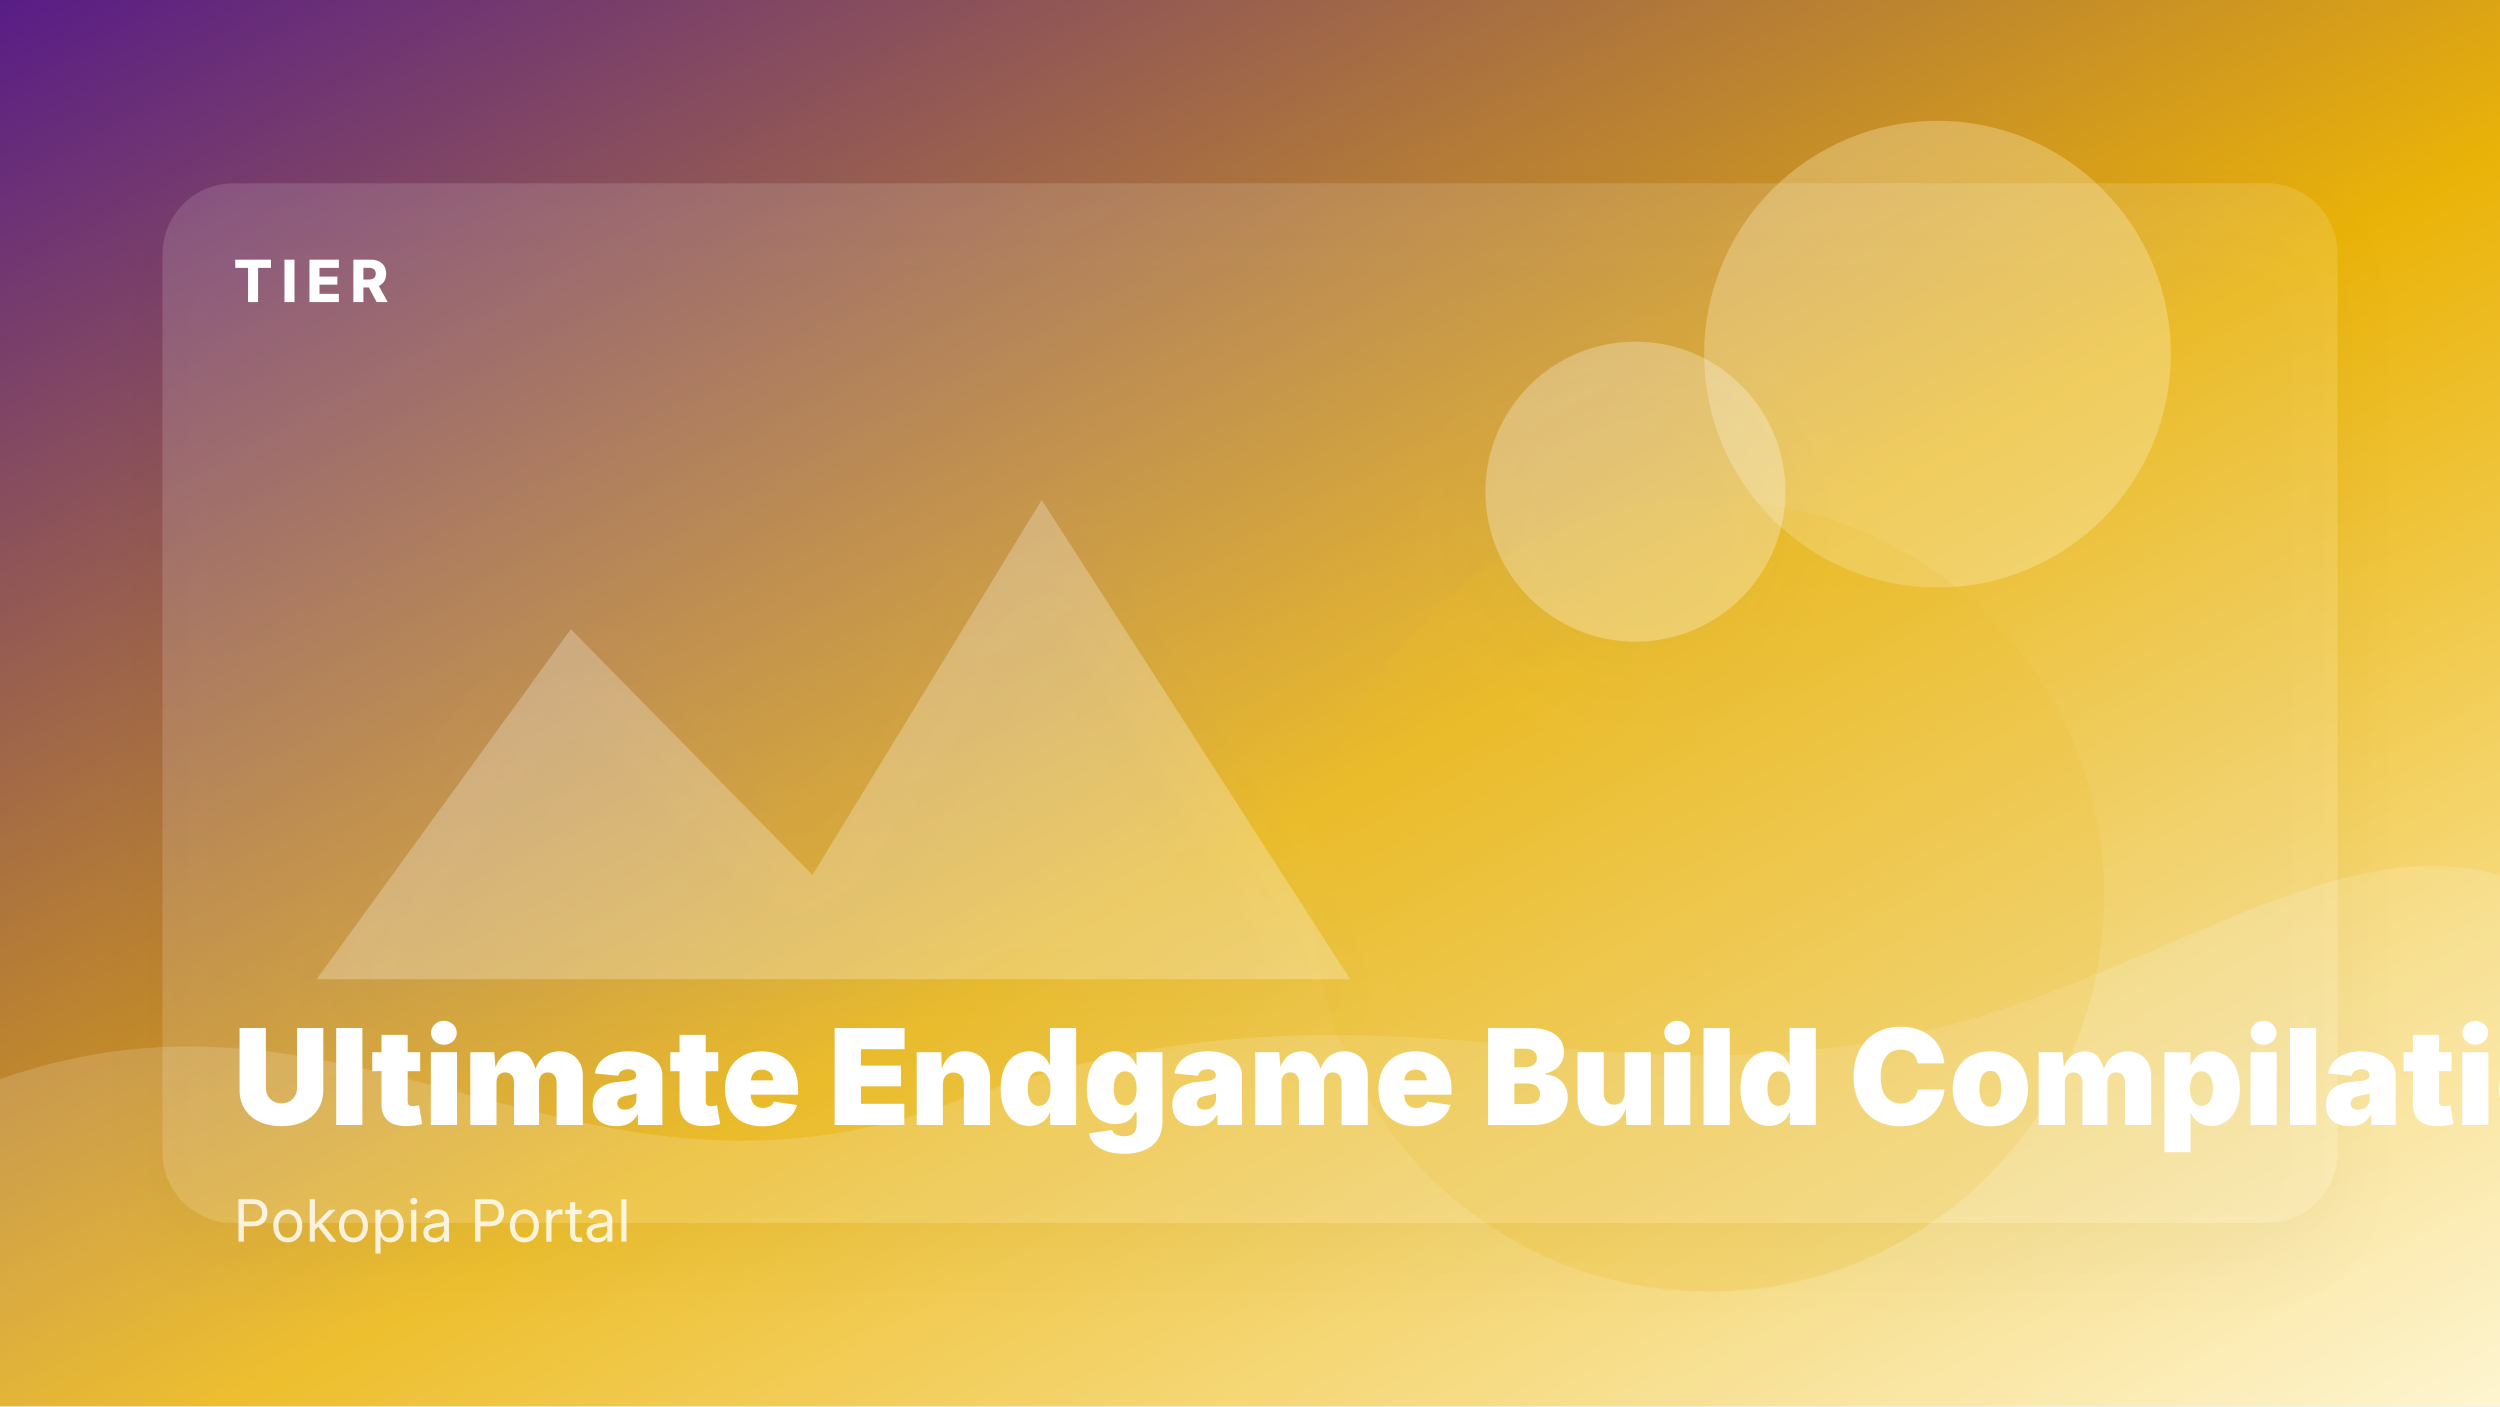
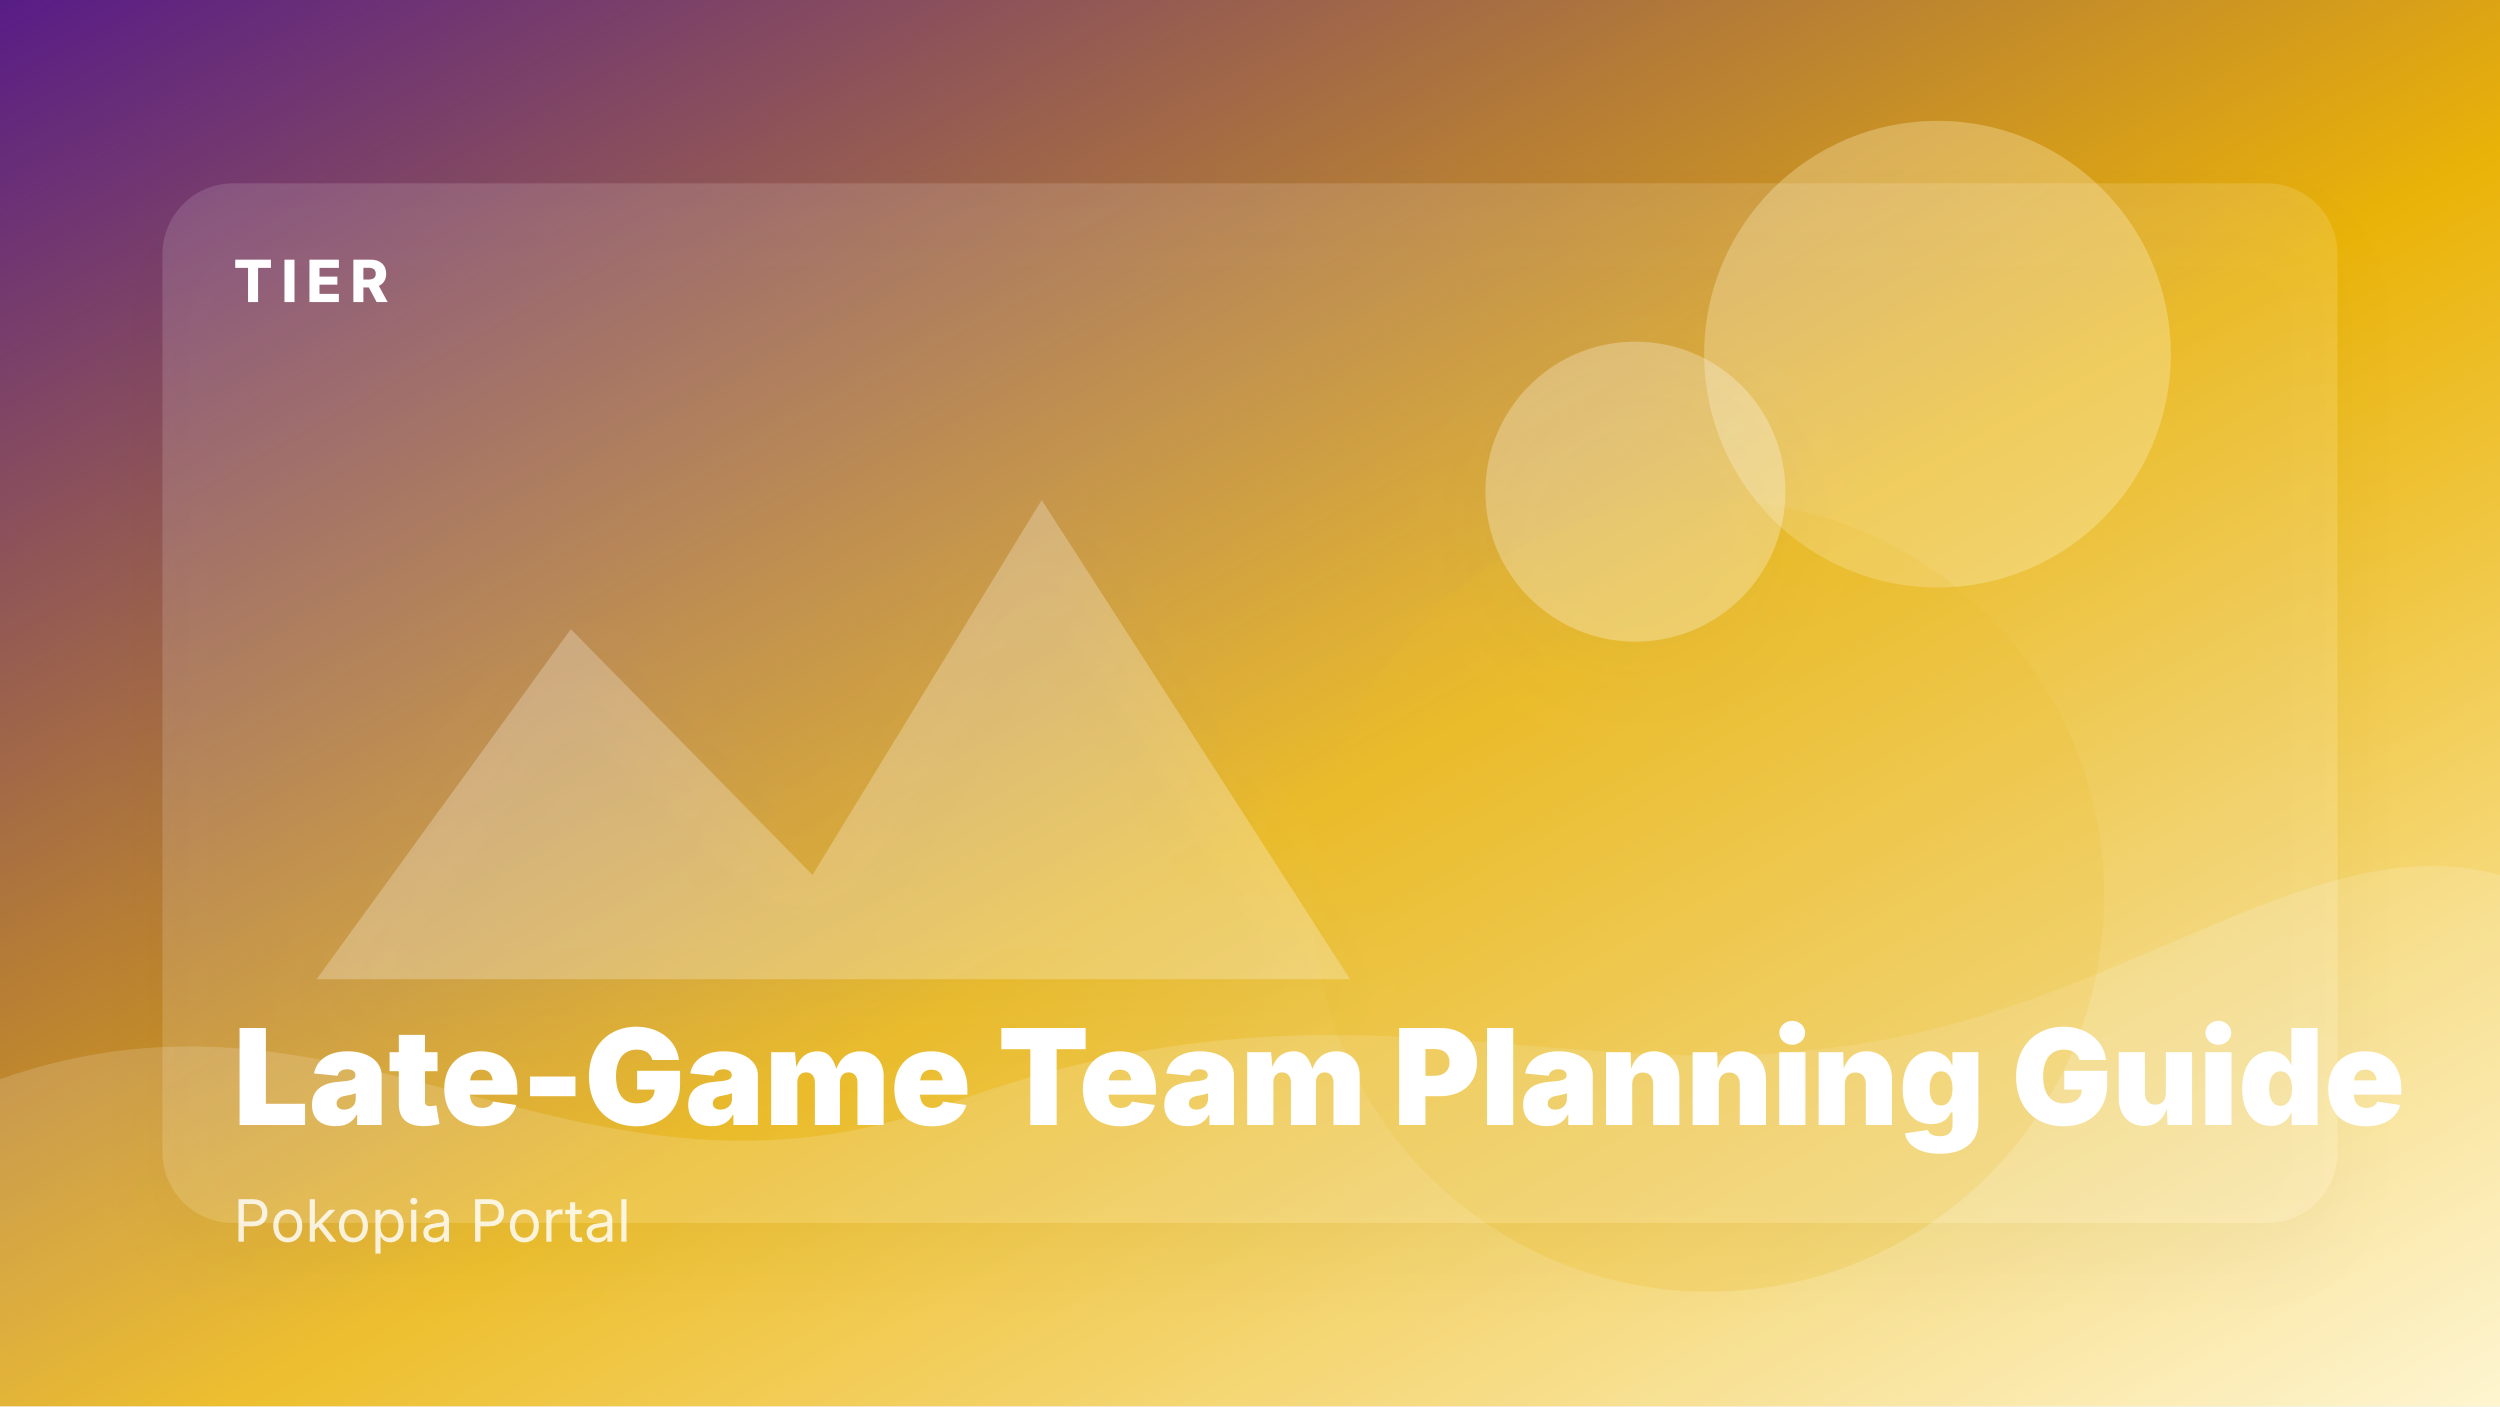
- <svg xmlns="http://www.w3.org/2000/svg" width="1200" height="675" viewBox="0 0 1200 675" role="img" aria-label="Ultimate Endgame Build Compilation">
+ <svg xmlns="http://www.w3.org/2000/svg" width="1200" height="675" viewBox="0 0 1200 675" role="img" aria-label="Late-Game Team Planning Guide">
  <defs>
    <linearGradient id="bg" x1="0" y1="0" x2="1" y2="1">
      <stop offset="0" stop-color="#581c87" />
      <stop offset=".55" stop-color="#eab308" />
      <stop offset="1" stop-color="#fef3c7" />
    </linearGradient>
    <filter id="soft" x="-20%" y="-20%" width="140%" height="140%">
      <feDropShadow dx="0" dy="18" stdDeviation="18" flood-color="#000" flood-opacity=".22" />
    </filter>
  </defs>
  <rect width="1200" height="675" fill="url(#bg)" />
  <path d="M0 518 C170 458 278 594 455 530 C658 456 760 535 928 494 C1040 466 1120 398 1200 420 L1200 675 L0 675Z" fill="#ffffff" opacity=".16" />
  <circle cx="930" cy="170" r="112" fill="#fef3c7" opacity=".32" />
  <circle cx="820" cy="430" r="190" fill="#eab308" opacity=".18" />
  <g filter="url(#soft)">
    <rect x="78" y="88" width="1044" height="499" rx="34" fill="#ffffff" opacity=".13" />
    <path d="M152 470 L274 302 L390 420 L500 240 L648 470Z" fill="#ffffff" opacity=".26" />
    <circle cx="785" cy="236" r="72" fill="#ffffff" opacity=".28" />
  </g>
  <text x="112" y="145" fill="#fff" font-family="Inter,Segoe UI,Arial,sans-serif" font-size="28" font-weight="800" letter-spacing="4">TIER</text>
-   <text x="112" y="540" fill="#fff" font-family="Inter,Segoe UI,Arial,sans-serif" font-size="64" font-weight="900">Ultimate Endgame Build Compilation</text>
+   <text x="112" y="540" fill="#fff" font-family="Inter,Segoe UI,Arial,sans-serif" font-size="64" font-weight="900">Late-Game Team Planning Guide</text>
  <text x="112" y="596" fill="#fff" opacity=".82" font-family="Inter,Segoe UI,Arial,sans-serif" font-size="28">Pokopia Portal</text>
</svg>
